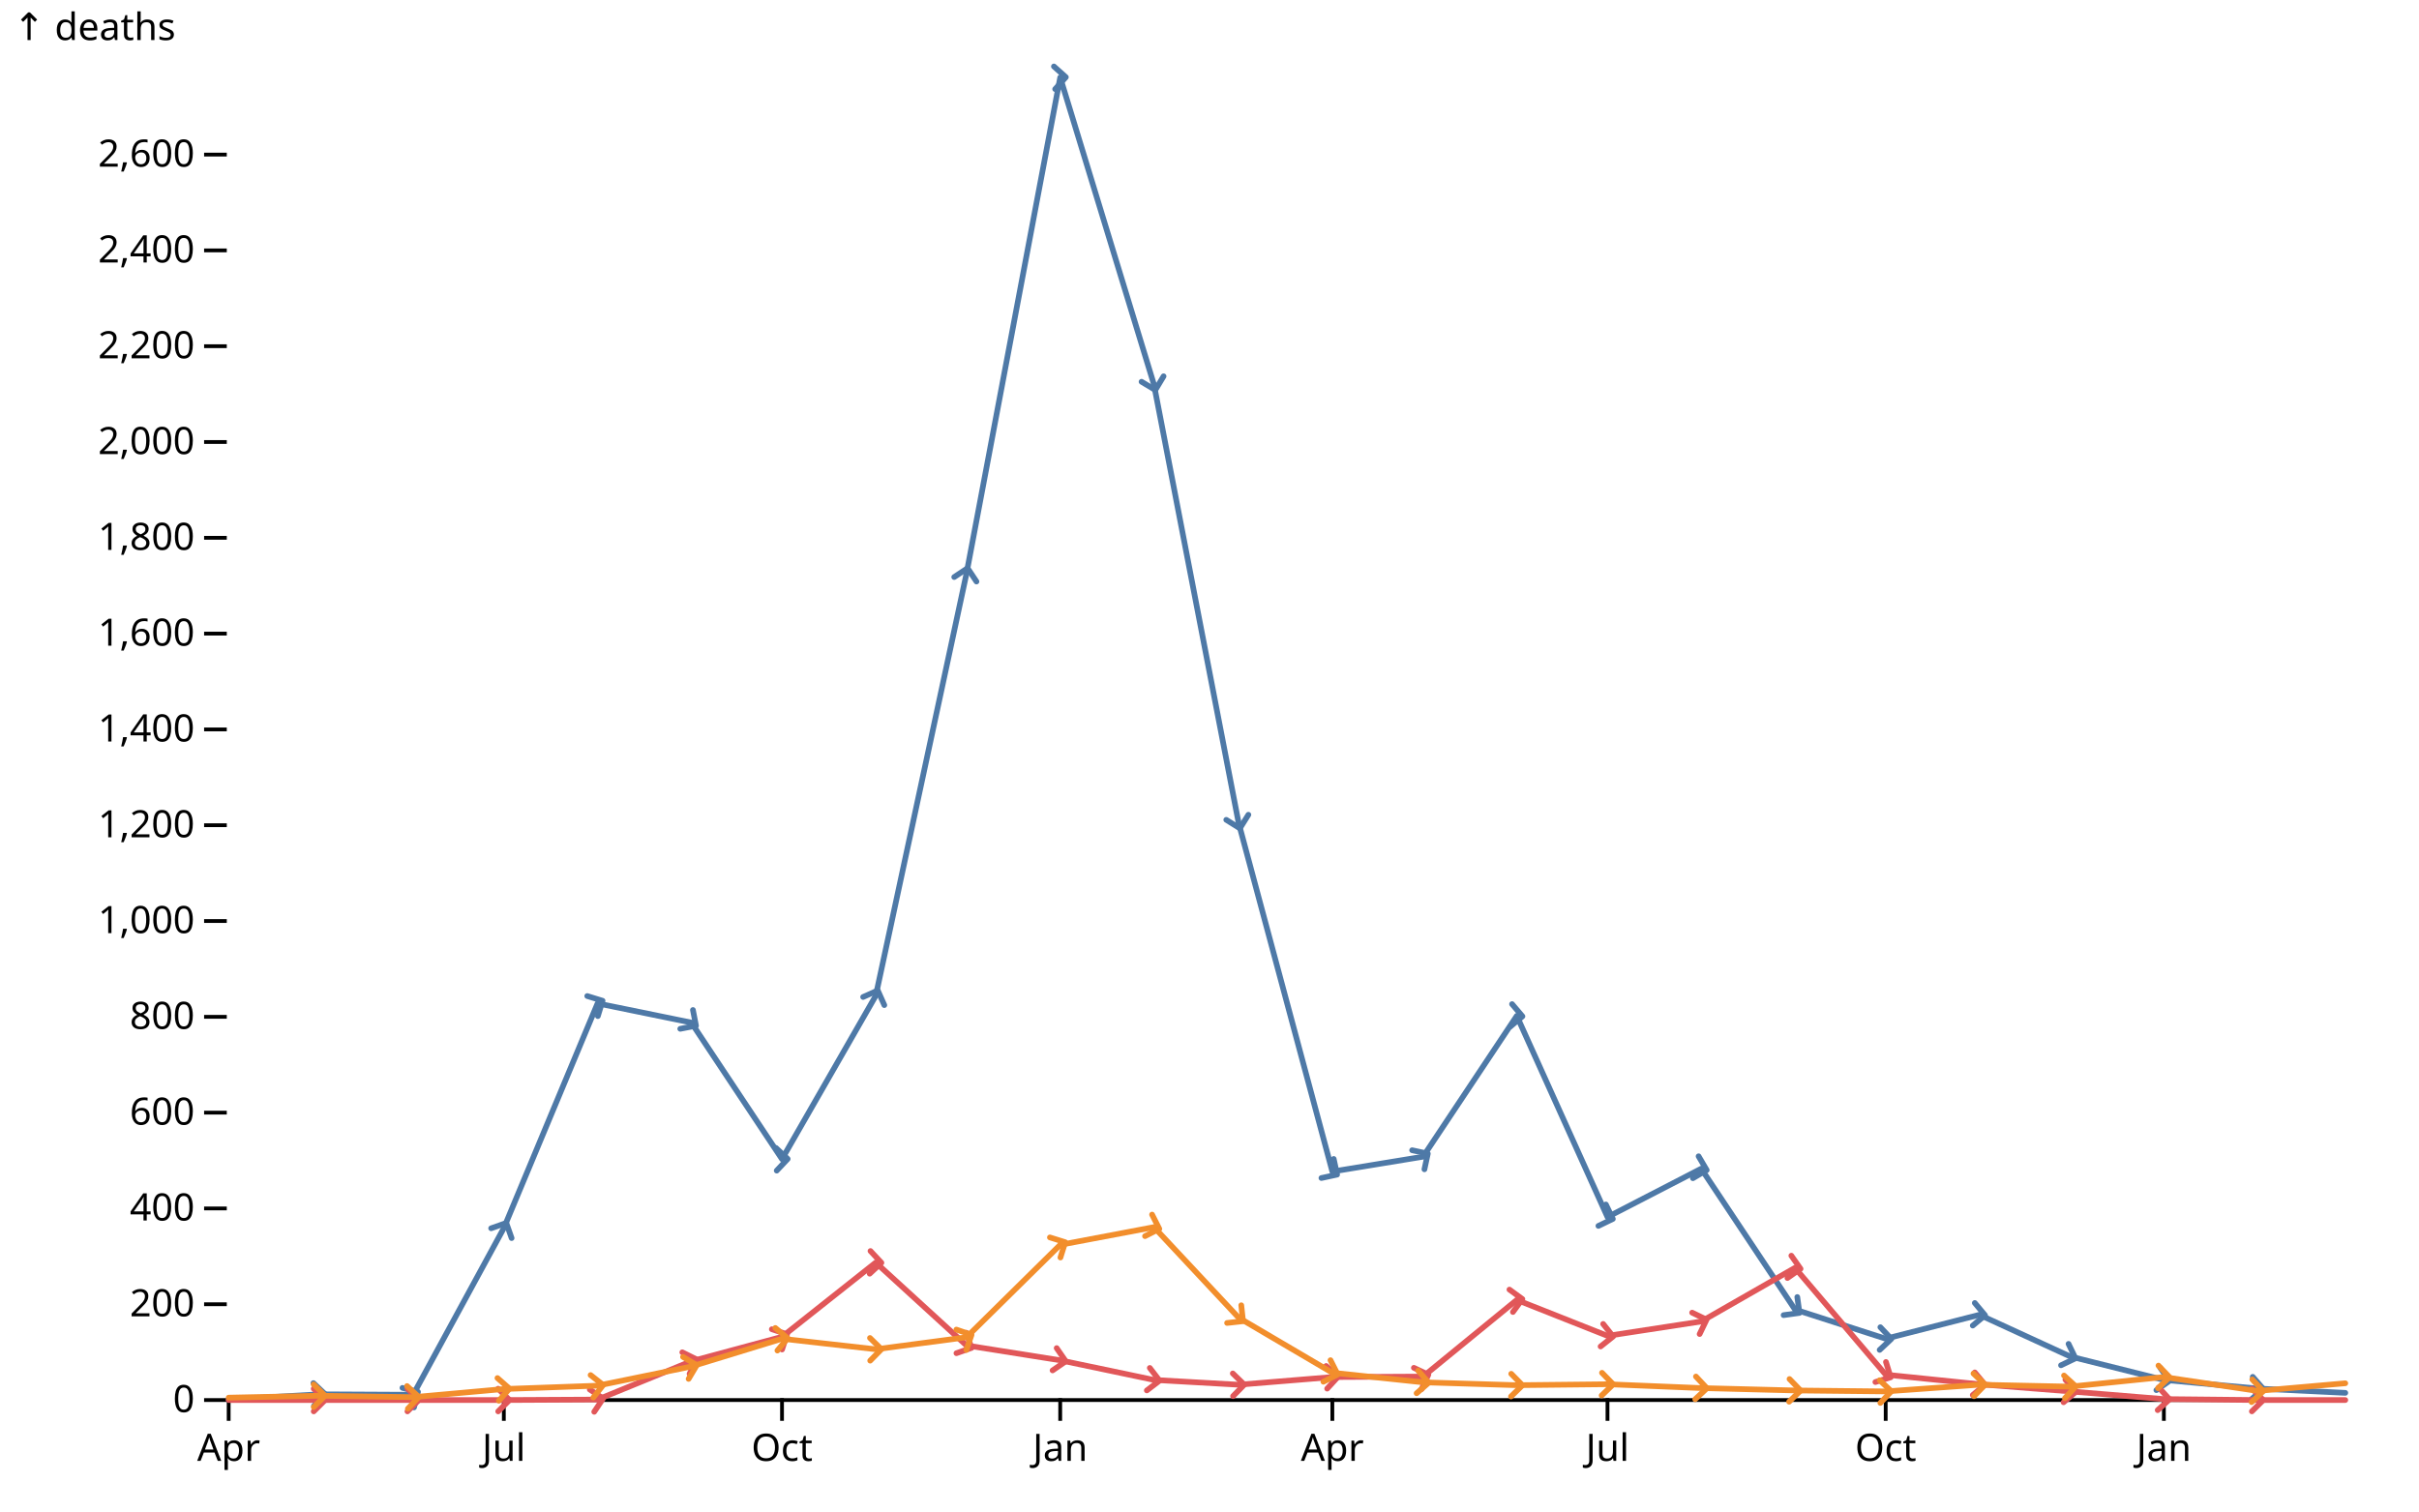
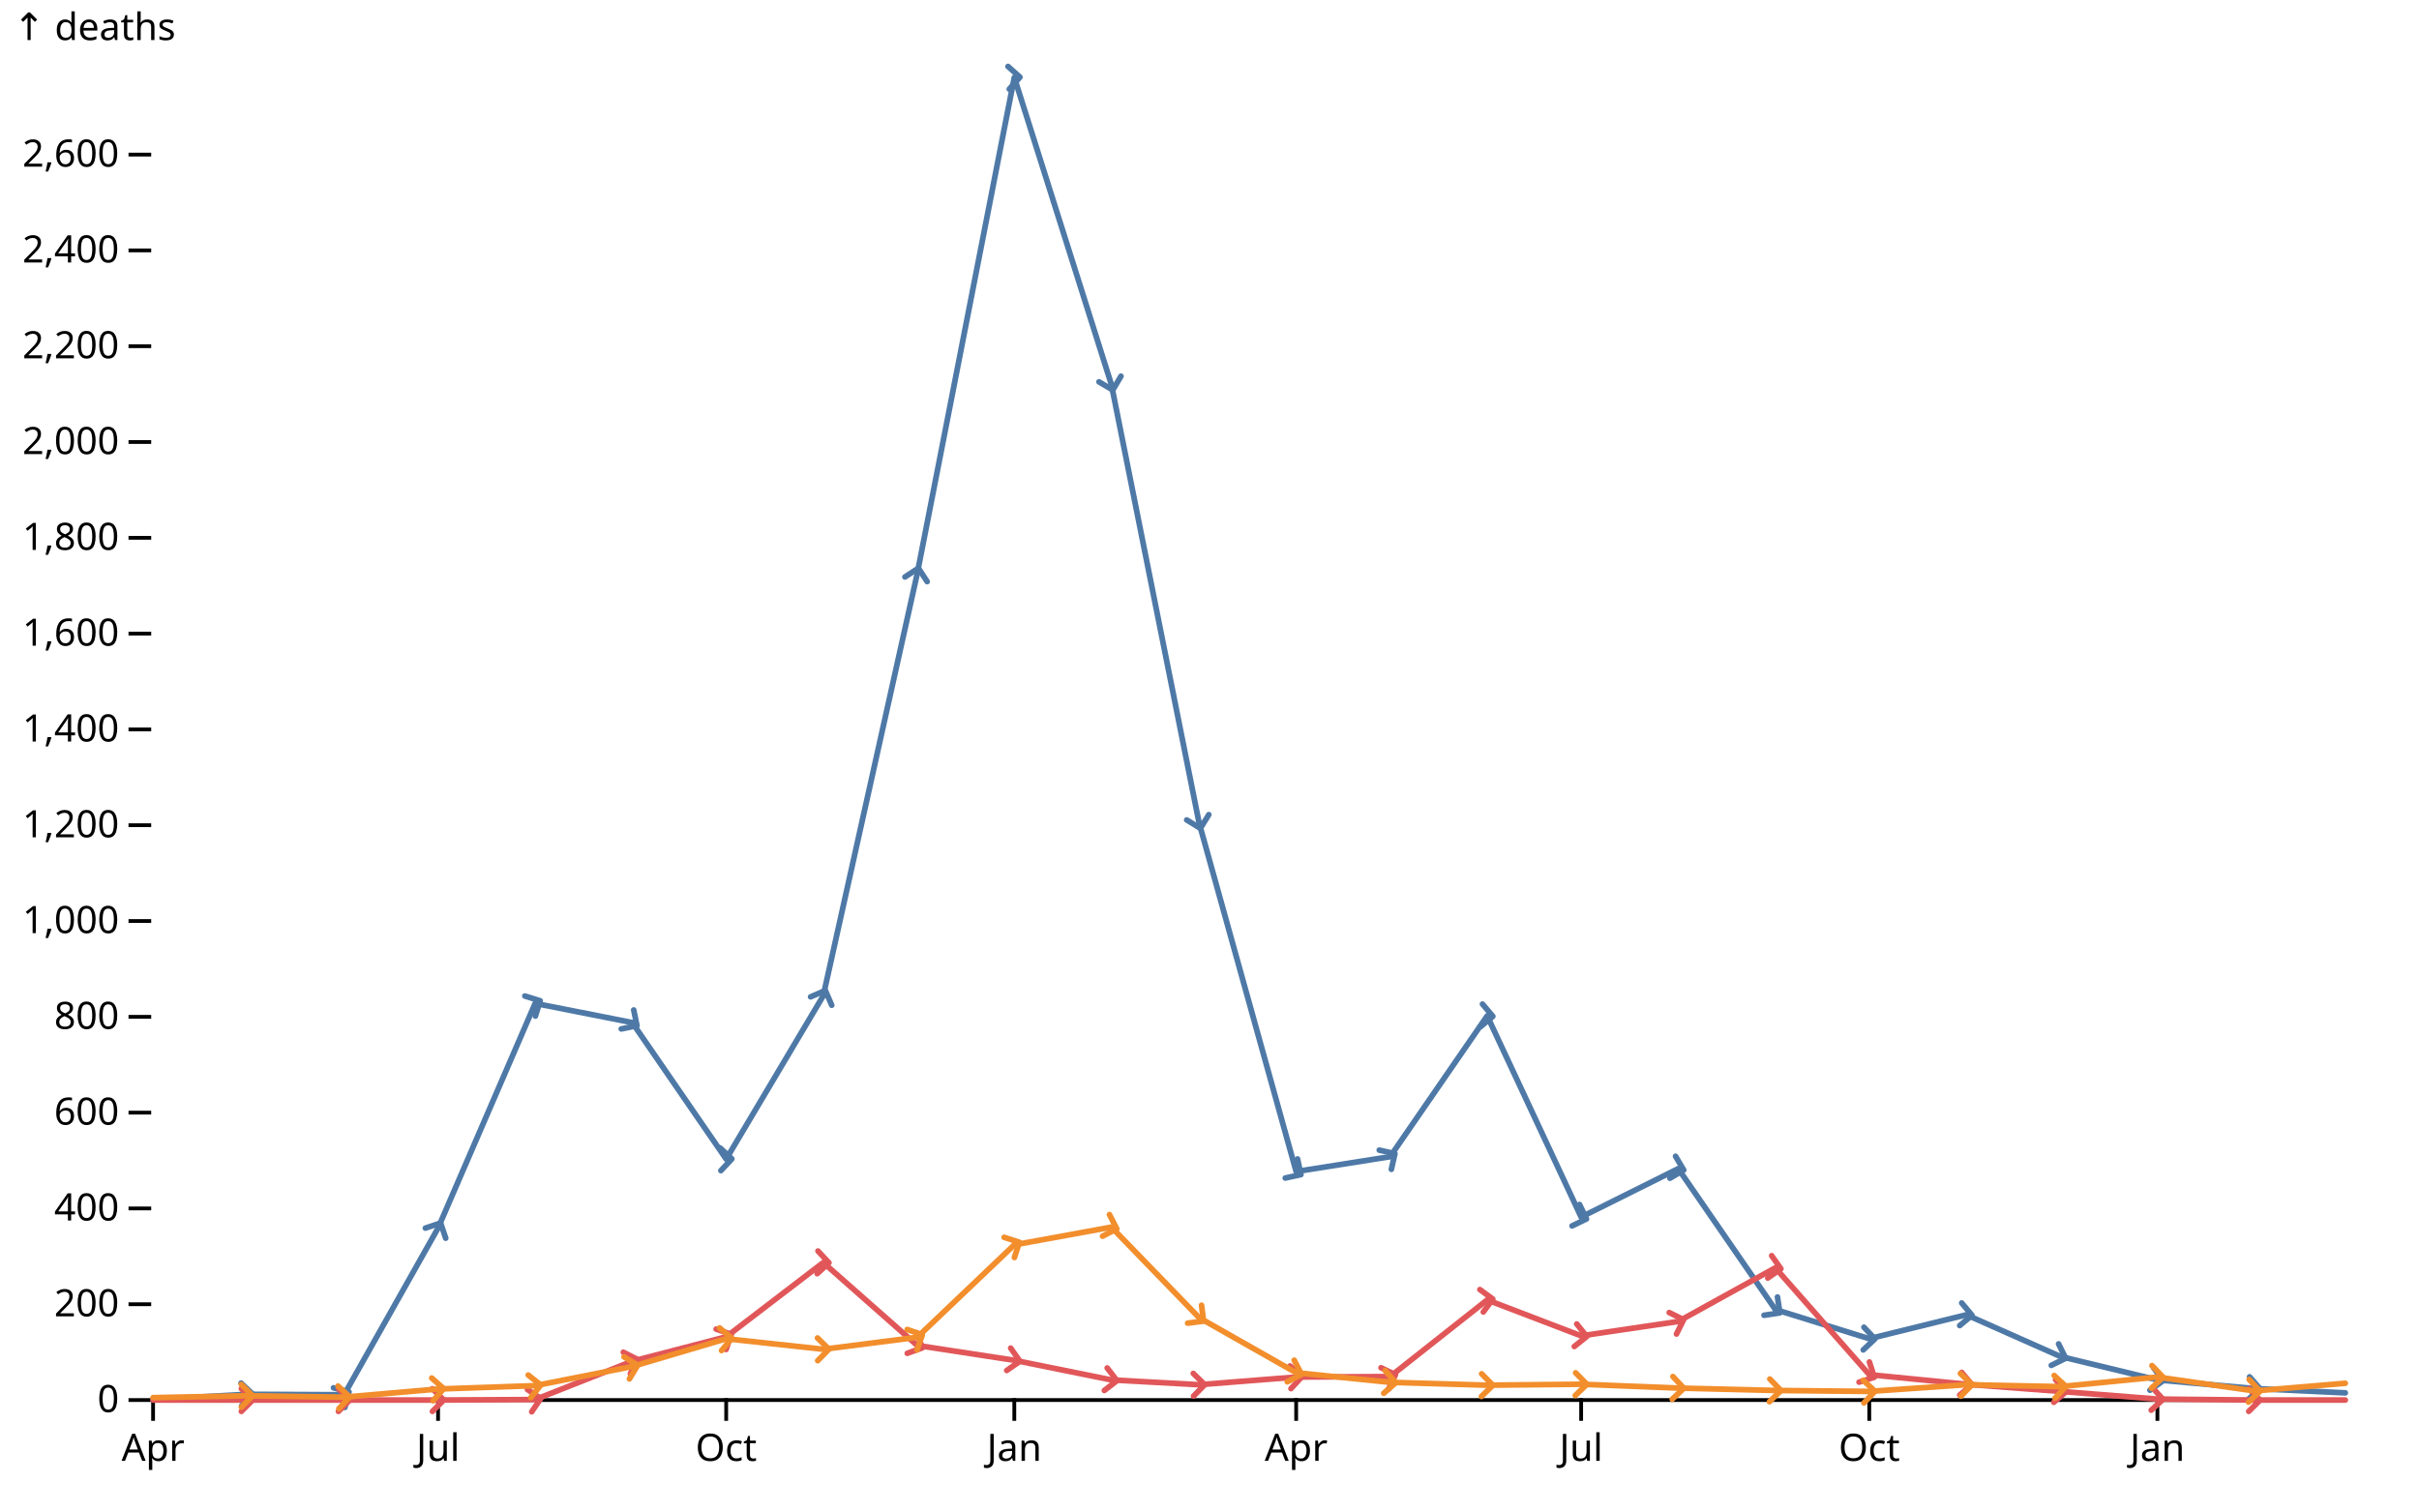
<svg xmlns="http://www.w3.org/2000/svg" class="plot" fill="currentColor" font-family="system-ui, sans-serif" font-size="10" text-anchor="middle" width="640" height="400" viewBox="0 0 640 400">
  <style>
    .plot {
      display: block;
      background: white;
      height: auto;
      height: intrinsic;
      max-width: 100%;
    }

    .plot text,
    .plot tspan {
      white-space: pre;
    }
  </style>
  <g aria-label="y-axis tick" fill="none" stroke="currentColor" transform="translate(0,0.5)">
-     <path transform="translate(60,370)" d="M0,0L-6,0" />
-     <path transform="translate(60,344.6469)" d="M0,0L-6,0" />
-     <path transform="translate(60,319.2937)" d="M0,0L-6,0" />
-     <path transform="translate(60,293.9406)" d="M0,0L-6,0" />
-     <path transform="translate(60,268.5875)" d="M0,0L-6,0" />
-     <path transform="translate(60,243.2343)" d="M0,0L-6,0" />
-     <path transform="translate(60,217.8812)" d="M0,0L-6,0" />
-     <path transform="translate(60,192.5281)" d="M0,0L-6,0" />
-     <path transform="translate(60,167.1749)" d="M0,0L-6,0" />
-     <path transform="translate(60,141.8218)" d="M0,0L-6,0" />
-     <path transform="translate(60,116.4687)" d="M0,0L-6,0" />
-     <path transform="translate(60,91.11554)" d="M0,0L-6,0" />
-     <path transform="translate(60,65.7624)" d="M0,0L-6,0" />
-     <path transform="translate(60,40.40927)" d="M0,0L-6,0" />
+     <path transform="translate(40,370)" d="M0,0L-6,0" />
+     <path transform="translate(40,344.6469)" d="M0,0L-6,0" />
+     <path transform="translate(40,319.2937)" d="M0,0L-6,0" />
+     <path transform="translate(40,293.9406)" d="M0,0L-6,0" />
+     <path transform="translate(40,268.5875)" d="M0,0L-6,0" />
+     <path transform="translate(40,243.2343)" d="M0,0L-6,0" />
+     <path transform="translate(40,217.8812)" d="M0,0L-6,0" />
+     <path transform="translate(40,192.5281)" d="M0,0L-6,0" />
+     <path transform="translate(40,167.1749)" d="M0,0L-6,0" />
+     <path transform="translate(40,141.8218)" d="M0,0L-6,0" />
+     <path transform="translate(40,116.4687)" d="M0,0L-6,0" />
+     <path transform="translate(40,91.11554)" d="M0,0L-6,0" />
+     <path transform="translate(40,65.7624)" d="M0,0L-6,0" />
+     <path transform="translate(40,40.40927)" d="M0,0L-6,0" />
  </g>
  <g aria-label="y-axis tick label" text-anchor="end" font-variant="tabular-nums" transform="translate(-8.5,0.5)">
-     <text y="0.32em" transform="translate(60,370)">0</text>
-     <text y="0.32em" transform="translate(60,344.6469)">200</text>
-     <text y="0.32em" transform="translate(60,319.2937)">400</text>
-     <text y="0.32em" transform="translate(60,293.9406)">600</text>
-     <text y="0.32em" transform="translate(60,268.5875)">800</text>
-     <text y="0.32em" transform="translate(60,243.2343)">1,000</text>
-     <text y="0.32em" transform="translate(60,217.8812)">1,200</text>
-     <text y="0.32em" transform="translate(60,192.5281)">1,400</text>
-     <text y="0.32em" transform="translate(60,167.1749)">1,600</text>
-     <text y="0.32em" transform="translate(60,141.8218)">1,800</text>
-     <text y="0.32em" transform="translate(60,116.4687)">2,000</text>
-     <text y="0.32em" transform="translate(60,91.11554)">2,200</text>
-     <text y="0.32em" transform="translate(60,65.7624)">2,400</text>
-     <text y="0.32em" transform="translate(60,40.40927)">2,600</text>
+     <text y="0.32em" transform="translate(40,370)">0</text>
+     <text y="0.32em" transform="translate(40,344.6469)">200</text>
+     <text y="0.32em" transform="translate(40,319.2937)">400</text>
+     <text y="0.32em" transform="translate(40,293.9406)">600</text>
+     <text y="0.32em" transform="translate(40,268.5875)">800</text>
+     <text y="0.32em" transform="translate(40,243.2343)">1,000</text>
+     <text y="0.32em" transform="translate(40,217.8812)">1,200</text>
+     <text y="0.32em" transform="translate(40,192.5281)">1,400</text>
+     <text y="0.32em" transform="translate(40,167.1749)">1,600</text>
+     <text y="0.32em" transform="translate(40,141.8218)">1,800</text>
+     <text y="0.32em" transform="translate(40,116.4687)">2,000</text>
+     <text y="0.32em" transform="translate(40,91.11554)">2,200</text>
+     <text y="0.32em" transform="translate(40,65.7624)">2,400</text>
+     <text y="0.32em" transform="translate(40,40.40927)">2,600</text>
  </g>
-   <g aria-label="y-axis label" text-anchor="start" transform="translate(-56.5,-16.5)">
-     <text y="0.71em" transform="translate(60,20)">↑ deaths</text>
+   <g aria-label="y-axis label" text-anchor="start" transform="translate(-36.5,-16.5)">
+     <text y="0.71em" transform="translate(40,20)">↑ deaths</text>
  </g>
  <g aria-label="x-axis tick" fill="none" stroke="currentColor" transform="translate(0.5,0)">
-     <path transform="translate(60,370)" d="M0,0L0,6" />
-     <path transform="translate(132.8,370)" d="M0,0L0,6" />
-     <path transform="translate(206.4,370)" d="M0,0L0,6" />
-     <path transform="translate(280,370)" d="M0,0L0,6" />
-     <path transform="translate(352,370)" d="M0,0L0,6" />
-     <path transform="translate(424.8,370)" d="M0,0L0,6" />
-     <path transform="translate(498.4,370)" d="M0,0L0,6" />
-     <path transform="translate(572,370)" d="M0,0L0,6" />
+     <path transform="translate(40,370)" d="M0,0L0,6" />
+     <path transform="translate(115.4,370)" d="M0,0L0,6" />
+     <path transform="translate(191.6286,370)" d="M0,0L0,6" />
+     <path transform="translate(267.8571,370)" d="M0,0L0,6" />
+     <path transform="translate(342.4286,370)" d="M0,0L0,6" />
+     <path transform="translate(417.8286,370)" d="M0,0L0,6" />
+     <path transform="translate(494.0571,370)" d="M0,0L0,6" />
+     <path transform="translate(570.2857,370)" d="M0,0L0,6" />
  </g>
  <g aria-label="x-axis tick label" font-variant="tabular-nums" transform="translate(0.5,9.5)">
-     <text y="0.71em" transform="translate(60,370)">Apr</text>
-     <text y="0.71em" transform="translate(132.8,370)">Jul</text>
-     <text y="0.71em" transform="translate(206.4,370)">Oct</text>
-     <text y="0.71em" transform="translate(280,370)">Jan</text>
-     <text y="0.71em" transform="translate(352,370)">Apr</text>
-     <text y="0.71em" transform="translate(424.8,370)">Jul</text>
-     <text y="0.71em" transform="translate(498.4,370)">Oct</text>
-     <text y="0.71em" transform="translate(572,370)">Jan</text>
+     <text y="0.71em" transform="translate(40,370)">Apr</text>
+     <text y="0.71em" transform="translate(115.4,370)">Jul</text>
+     <text y="0.71em" transform="translate(191.6286,370)">Oct</text>
+     <text y="0.71em" transform="translate(267.8571,370)">Jan</text>
+     <text y="0.71em" transform="translate(342.4286,370)">Apr</text>
+     <text y="0.71em" transform="translate(417.8286,370)">Jul</text>
+     <text y="0.71em" transform="translate(494.0571,370)">Oct</text>
+     <text y="0.71em" transform="translate(570.2857,370)">Jan</text>
  </g>
  <g aria-label="rule" stroke="currentColor" transform="translate(0,0.5)">
-     <line x1="60" x2="620" y1="370" y2="370" />
+     <line x1="40" x2="620" y1="370" y2="370" />
  </g>
  <g aria-label="line" fill="none" stroke-width="1.5" stroke-linejoin="round" stroke-linecap="round" transform="translate(0.5,0.5)">
    <marker viewBox="-5 -5 10 10" markerWidth="6.67" markerHeight="6.67" orient="auto" fill="none" stroke="#4e79a7" stroke-width="1.5" stroke-linecap="round" stroke-linejoin="round" id="plot-marker-1">
      <path d="M-1.5,-3l3,3l-3,3" />
    </marker>
-     <path stroke="#4e79a7" marker-mid="url(#plot-marker-1)" d="M60,369.873L84,368.479L108.8,368.606L132.8,324.491L157.6,265.038L182.4,270.109L206.4,306.237L231.2,263.01L255.2,151.329L280,20L304.8,101.257L327.2,217.247L352,309.533L376,305.603L400.8,268.334L424.8,321.576L449.6,308.772L474.4,346.041L498.4,353.774L523.2,347.436L547.2,358.464L572,364.676L596.8,366.958L620,368.099" />
+     <path stroke="#4e79a7" marker-mid="url(#plot-marker-1)" d="M40,369.873L64.857,368.479L90.543,368.606L115.4,324.491L141.086,265.038L166.771,270.109L191.629,306.237L217.314,263.01L242.171,151.329L267.857,20L293.543,101.257L316.743,217.247L342.429,309.533L367.286,305.603L392.971,268.334L417.829,321.576L443.514,308.772L469.2,346.041L494.057,353.774L519.743,347.436L544.6,358.464L570.286,364.676L595.971,366.958L620,368.099" />
    <marker viewBox="-5 -5 10 10" markerWidth="6.67" markerHeight="6.67" orient="auto" fill="none" stroke="#e15759" stroke-width="1.5" stroke-linecap="round" stroke-linejoin="round" id="plot-marker-2">
      <path d="M-1.5,-3l3,3l-3,3" />
    </marker>
-     <path stroke="#e15759" marker-mid="url(#plot-marker-2)" d="M60,370L84,370L108.8,370L132.8,370L157.6,369.873L182.4,359.732L206.4,353.267L231.2,333.618L255.2,355.549L280,359.478L304.8,364.676L327.2,365.943L352,363.915L376,363.788L400.8,343.506L424.8,353.013L449.6,349.21L474.4,335.013L498.4,363.281L523.2,365.817L547.2,367.718L572,369.746L596.8,370L620,370" />
+     <path stroke="#e15759" marker-mid="url(#plot-marker-2)" d="M40,370L64.857,370L90.543,370L115.4,370L141.086,369.873L166.771,359.732L191.629,353.267L217.314,333.618L242.171,355.549L267.857,359.478L293.543,364.676L316.743,365.943L342.429,363.915L367.286,363.788L392.971,343.506L417.829,353.013L443.514,349.21L469.2,335.013L494.057,363.281L519.743,365.817L544.6,367.718L570.286,369.746L595.971,370L620,370" />
    <marker viewBox="-5 -5 10 10" markerWidth="6.67" markerHeight="6.67" orient="auto" fill="none" stroke="#f28e2c" stroke-width="1.5" stroke-linecap="round" stroke-linejoin="round" id="plot-marker-3">
      <path d="M-1.5,-3l3,3l-3,3" />
    </marker>
-     <path stroke="#f28e2c" marker-mid="url(#plot-marker-3)" d="M60,369.366L84,368.859L108.8,369.239L132.8,367.084L157.6,366.197L182.4,361.126L206.4,353.774L231.2,356.563L255.2,353.394L280,328.928L304.8,324.238L327.2,348.196L352,362.774L376,365.31L400.8,366.07L424.8,365.817L449.6,366.831L474.4,367.465L498.4,367.718L523.2,365.943L547.2,366.451L572,363.915L596.8,367.591L620,365.563" />
+     <path stroke="#f28e2c" marker-mid="url(#plot-marker-3)" d="M40,369.366L64.857,368.859L90.543,369.239L115.4,367.084L141.086,366.197L166.771,361.126L191.629,353.774L217.314,356.563L242.171,353.394L267.857,328.928L293.543,324.238L316.743,348.196L342.429,362.774L367.286,365.31L392.971,366.07L417.829,365.817L443.514,366.831L469.2,367.465L494.057,367.718L519.743,365.943L544.6,366.451L570.286,363.915L595.971,367.591L620,365.563" />
  </g>
</svg>
